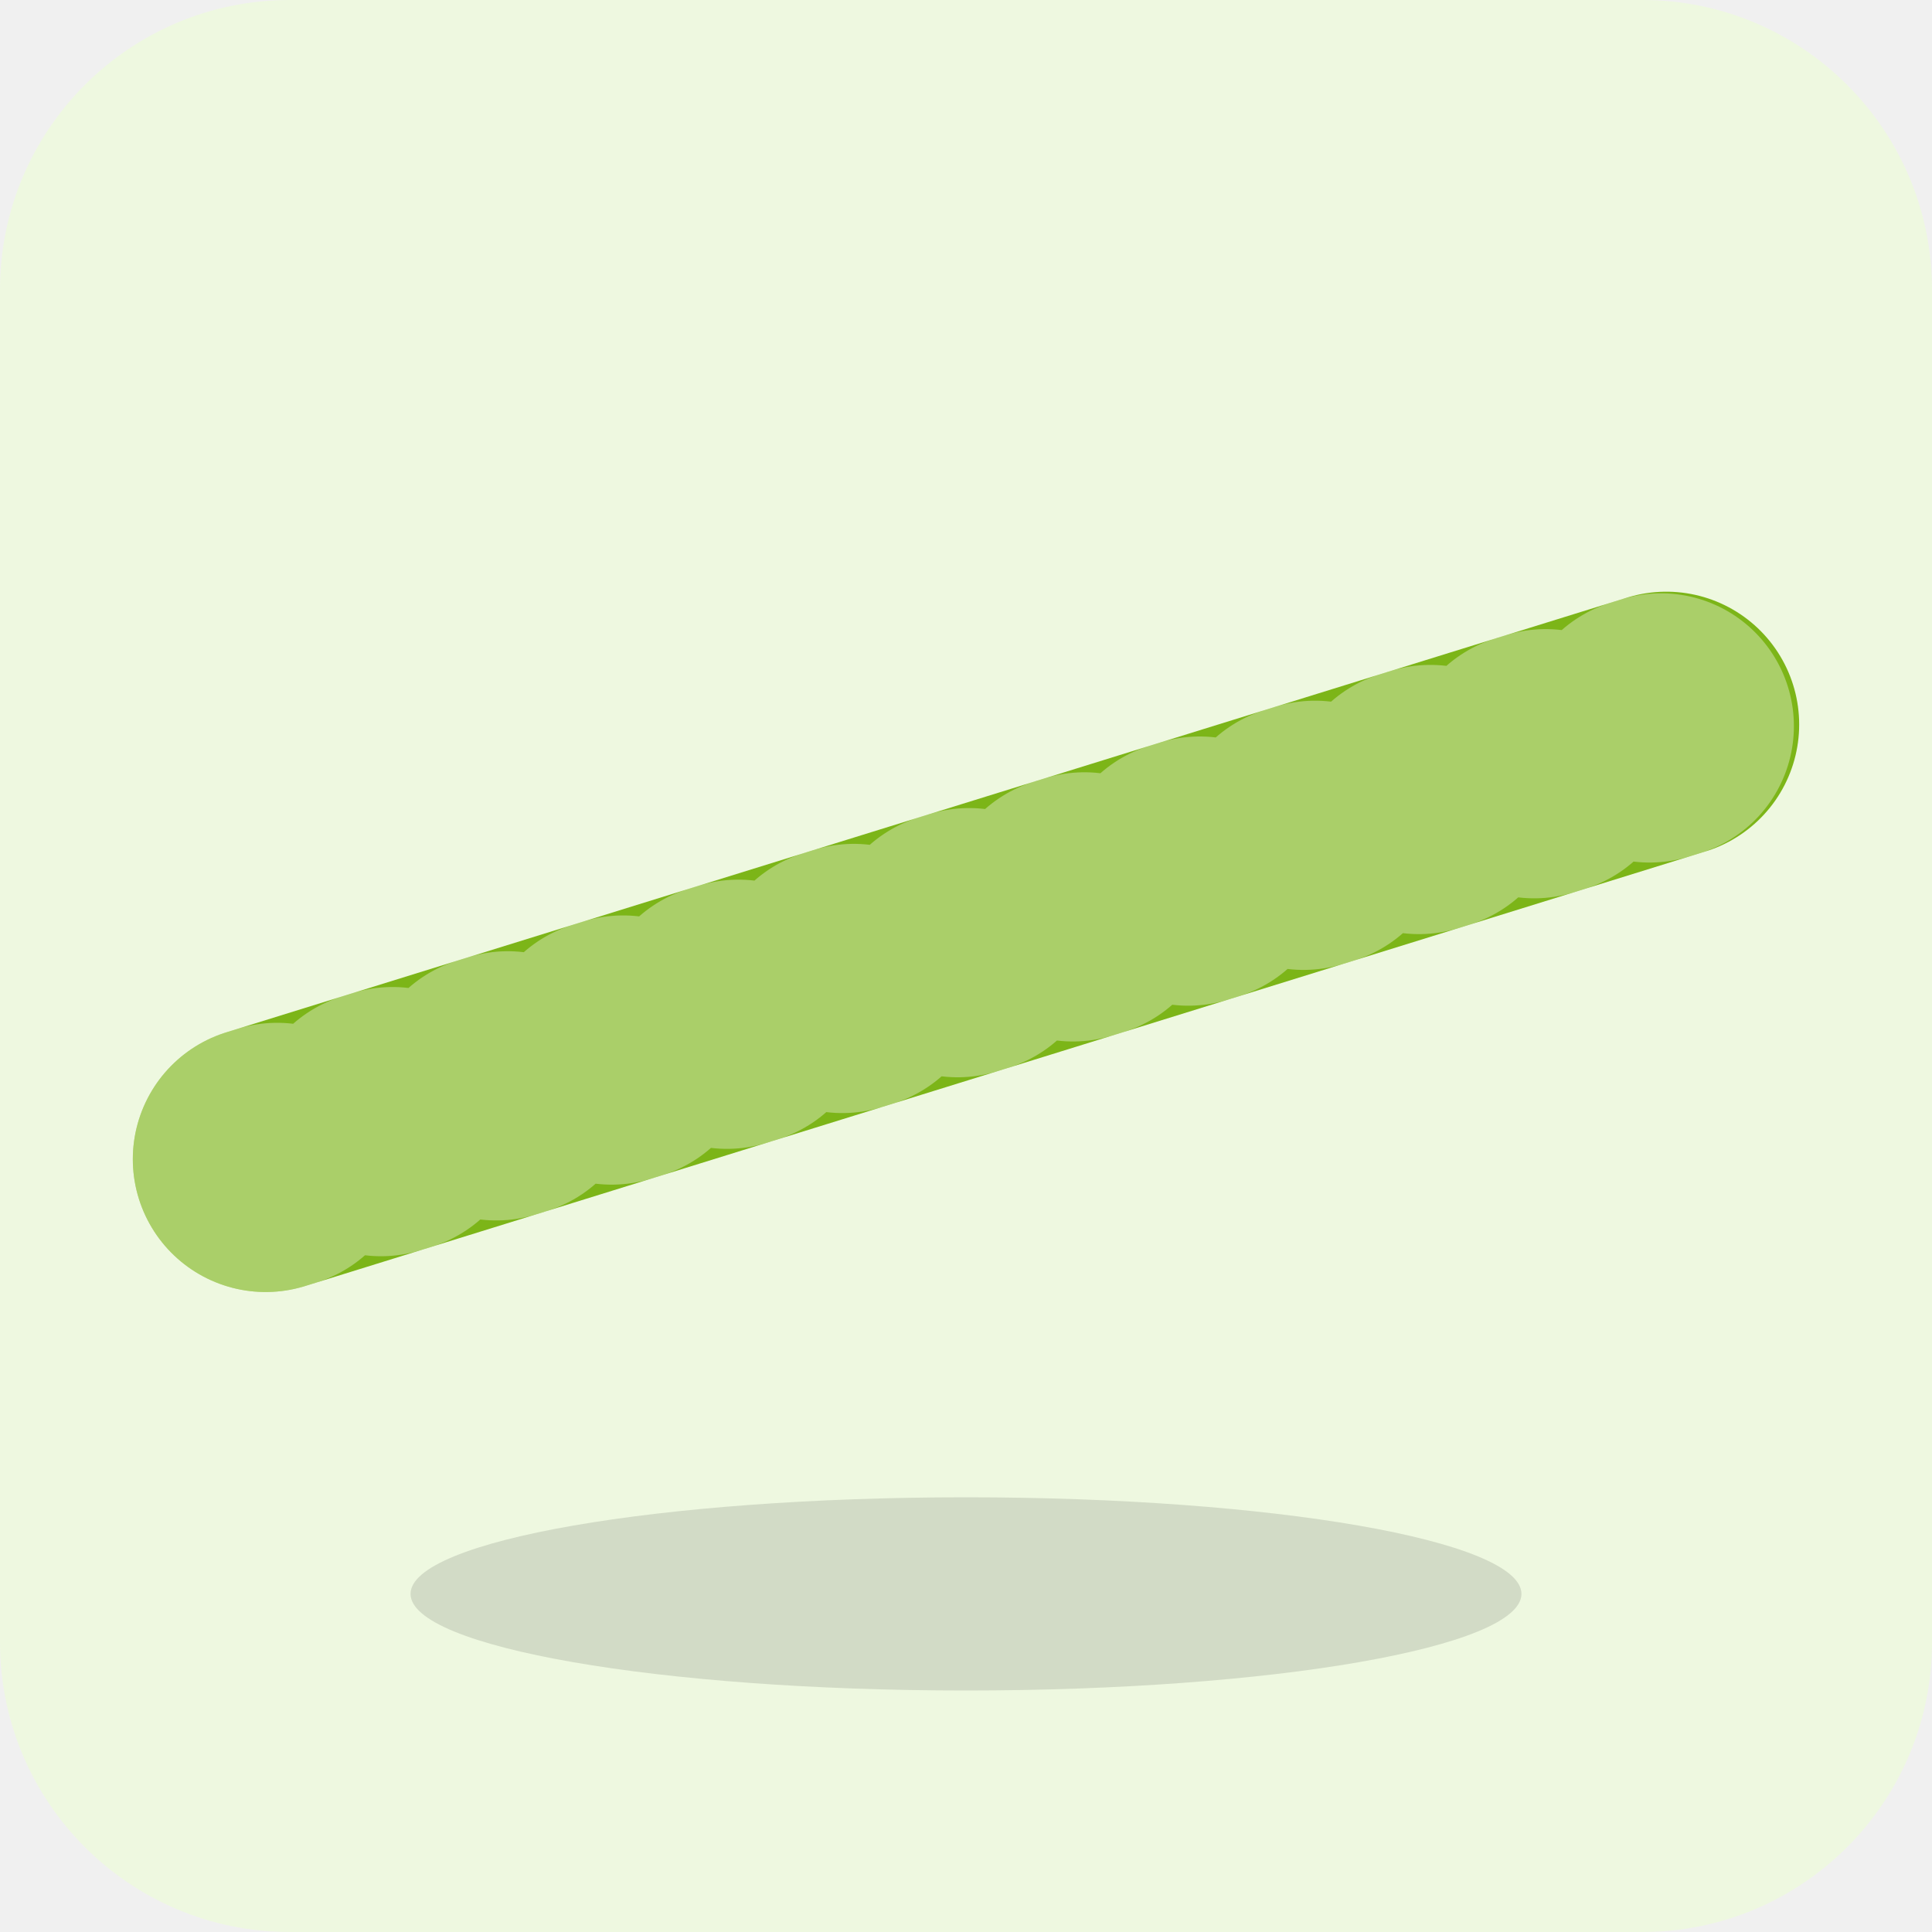
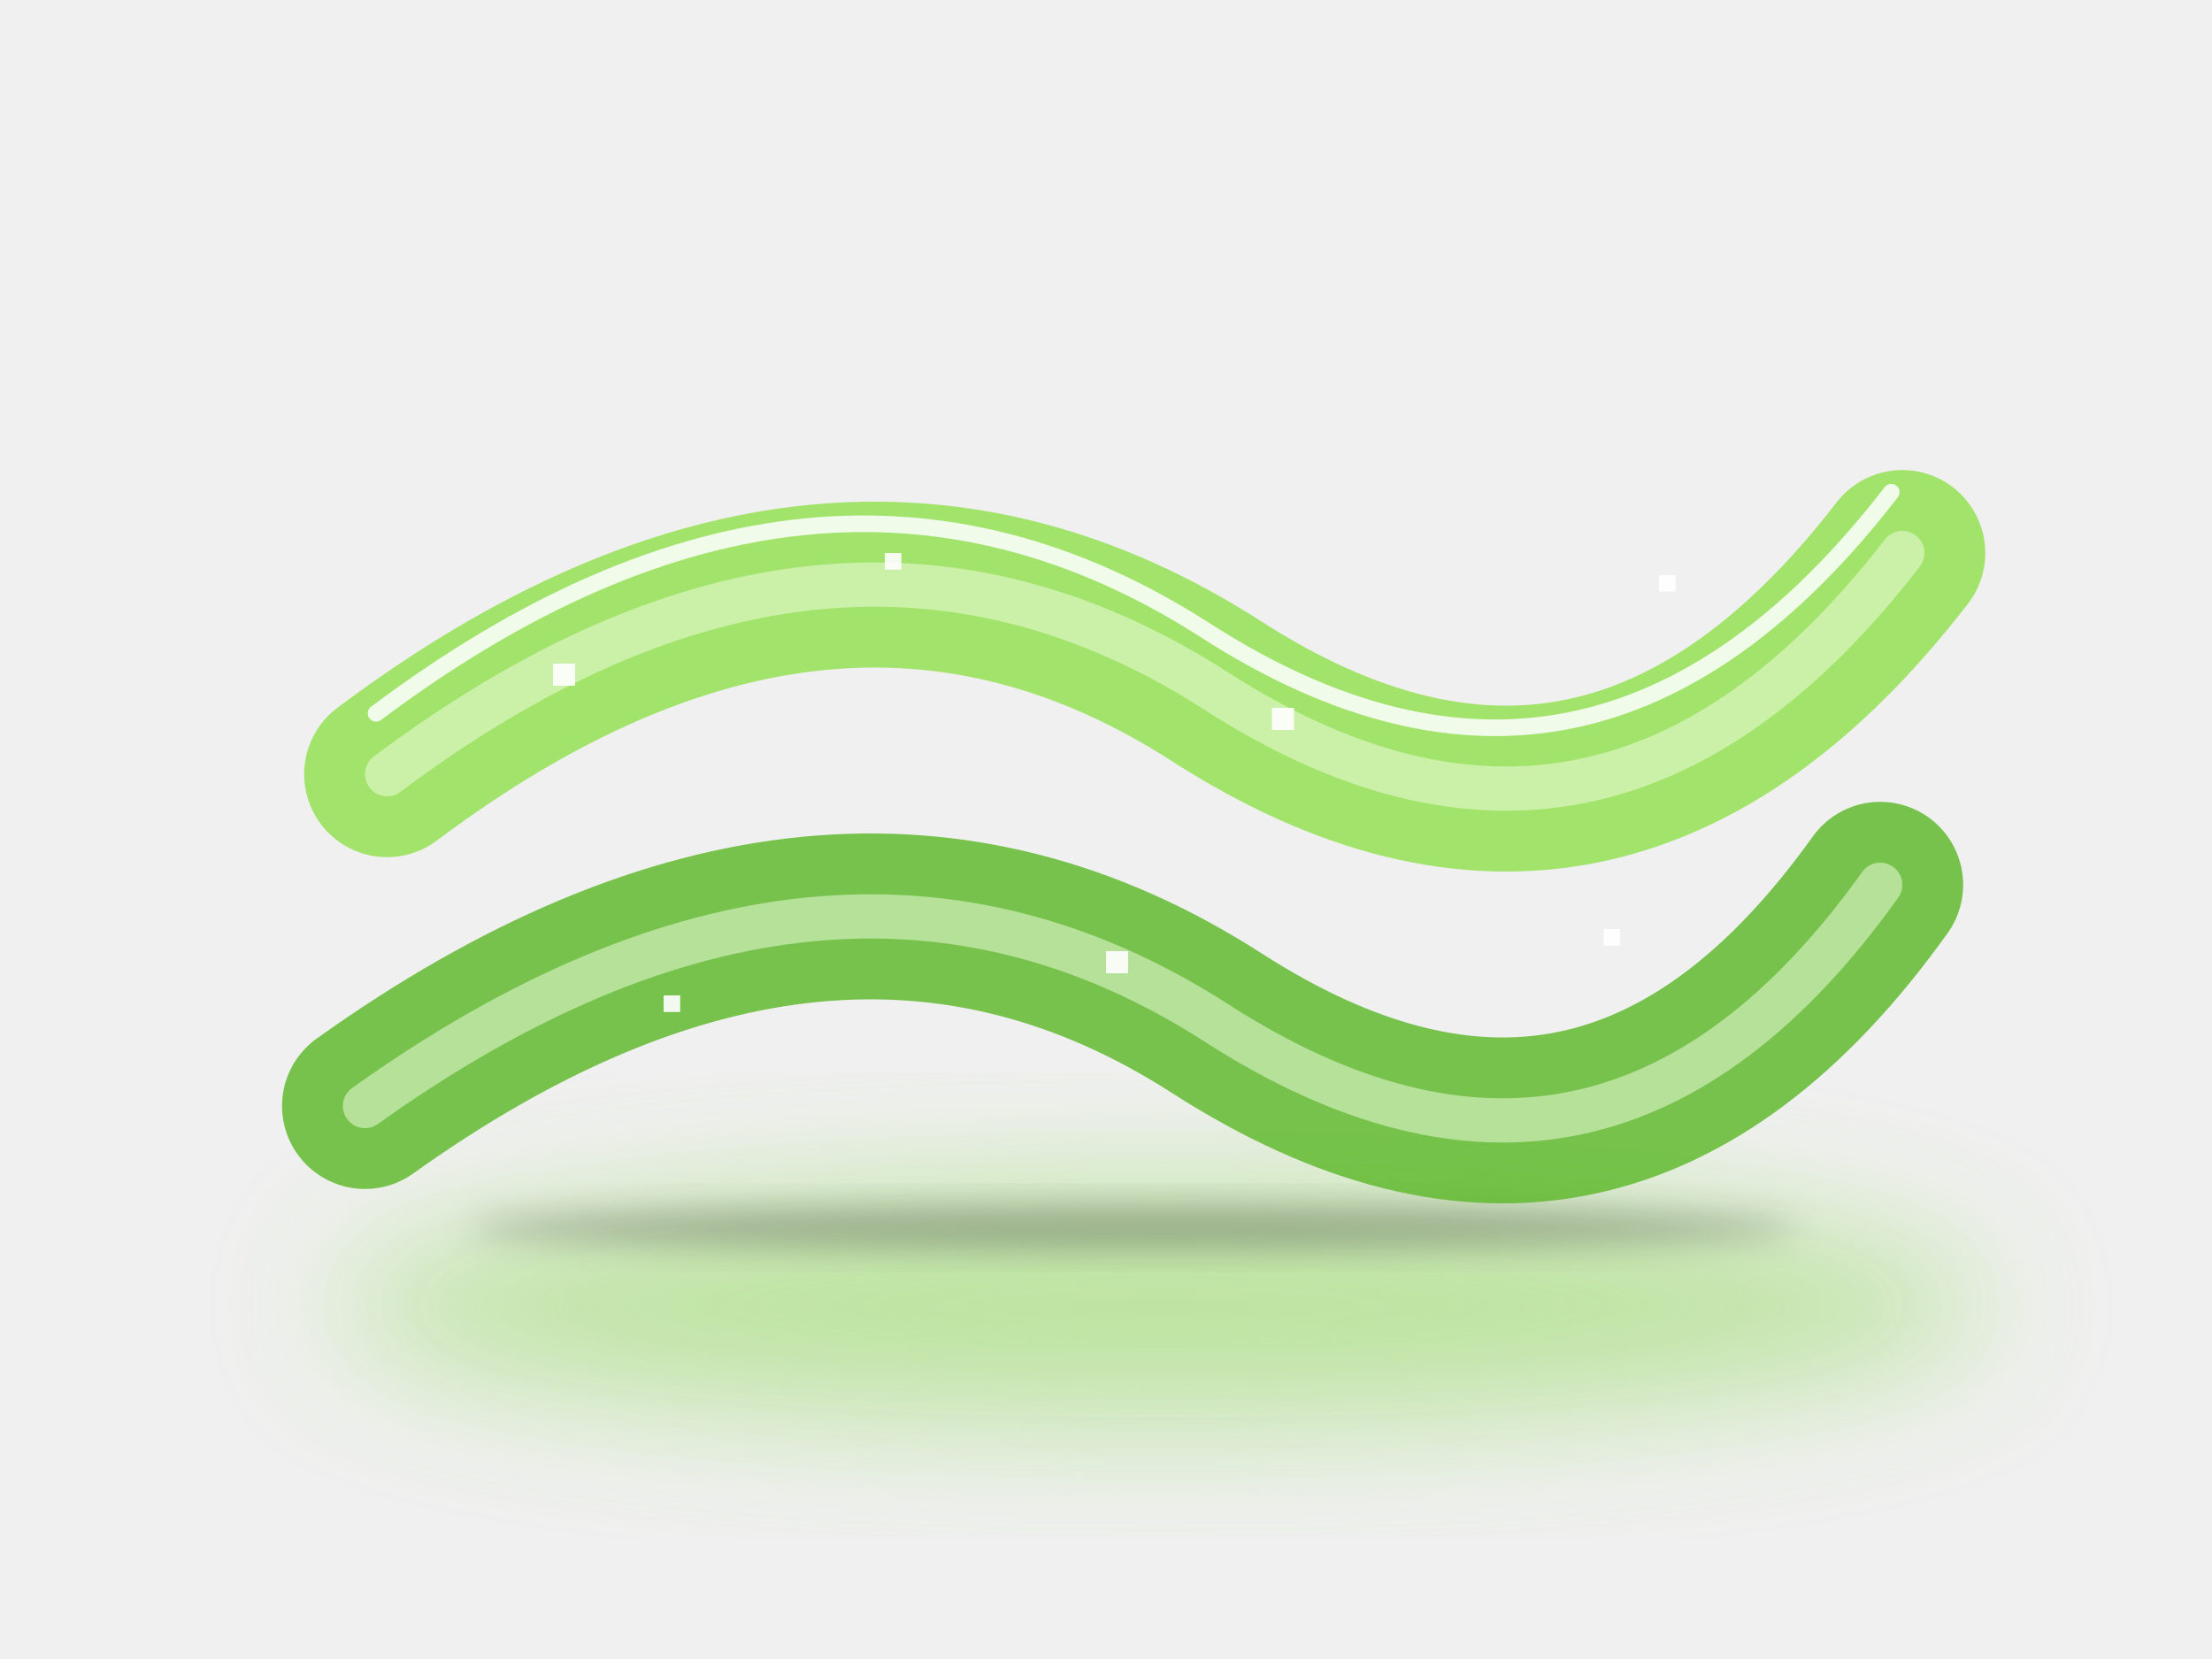
- <svg xmlns="http://www.w3.org/2000/svg" viewBox="0 0 160 160" role="img">
-   <rect width="160" height="160" rx="24" fill="#eef8e0" />
-   <ellipse cx="80" cy="132" rx="46" ry="8" fill="#000" opacity=".12" />
-   <path d="M22 96l116-36" stroke="#7cb518" stroke-width="22" stroke-linecap="round" />
-   <path d="M22 96l116-36" stroke="#fff" stroke-width="22" stroke-linecap="round" stroke-dasharray="1 9" opacity=".35" />
+ <svg xmlns="http://www.w3.org/2000/svg" viewBox="0 0 400 300" role="img">
+   <defs>
+     <filter id="g" x="-50%" y="-50%" width="200%" height="200%">
+       <feGaussianBlur stdDeviation="12" />
+     </filter>
+     <filter id="c" x="-50%" y="-50%" width="200%" height="200%">
+       <feGaussianBlur stdDeviation="3" />
+     </filter>
+   </defs>
+   <ellipse cx="210" cy="236" rx="150" ry="21" fill="#7BD43A" opacity=".45" filter="url(#g)" />
+   <ellipse cx="205" cy="222" rx="120" ry="4" fill="#000" opacity=".25" filter="url(#c)" />
+   <g fill="none" stroke-linecap="round">
+     <path d="M66 200 Q150 140 220 185 T340 160" stroke="#5DB82A" stroke-width="30" opacity=".82" />
+     <path d="M66 200 Q150 140 220 185 T340 160" stroke="#F4FFE6" stroke-width="8" opacity=".5" />
+     <path d="M70 140 Q150 80 220 125 T344 100" stroke="#8FE04A" stroke-width="30" opacity=".8" />
+     <path d="M70 140 Q150 80 220 125 T344 100" stroke="#F4FFE6" stroke-width="8" opacity=".5" />
+     <path d="M70 140 Q150 80 220 125 T344 100" stroke="#fff" stroke-width="3" opacity=".85" transform="translate(-2 -11)" />
+   </g>
+   <g fill="#fff" opacity=".9">
+     <rect x="100" y="120" width="4" height="4" />
+     <rect x="160" y="100" width="3" height="3" />
+     <rect x="230" y="128" width="4" height="4" />
+     <rect x="300" y="104" width="3" height="3" />
+     <rect x="120" y="180" width="3" height="3" />
+     <rect x="200" y="172" width="4" height="4" />
+     <rect x="290" y="168" width="3" height="3" />
+   </g>
</svg>
